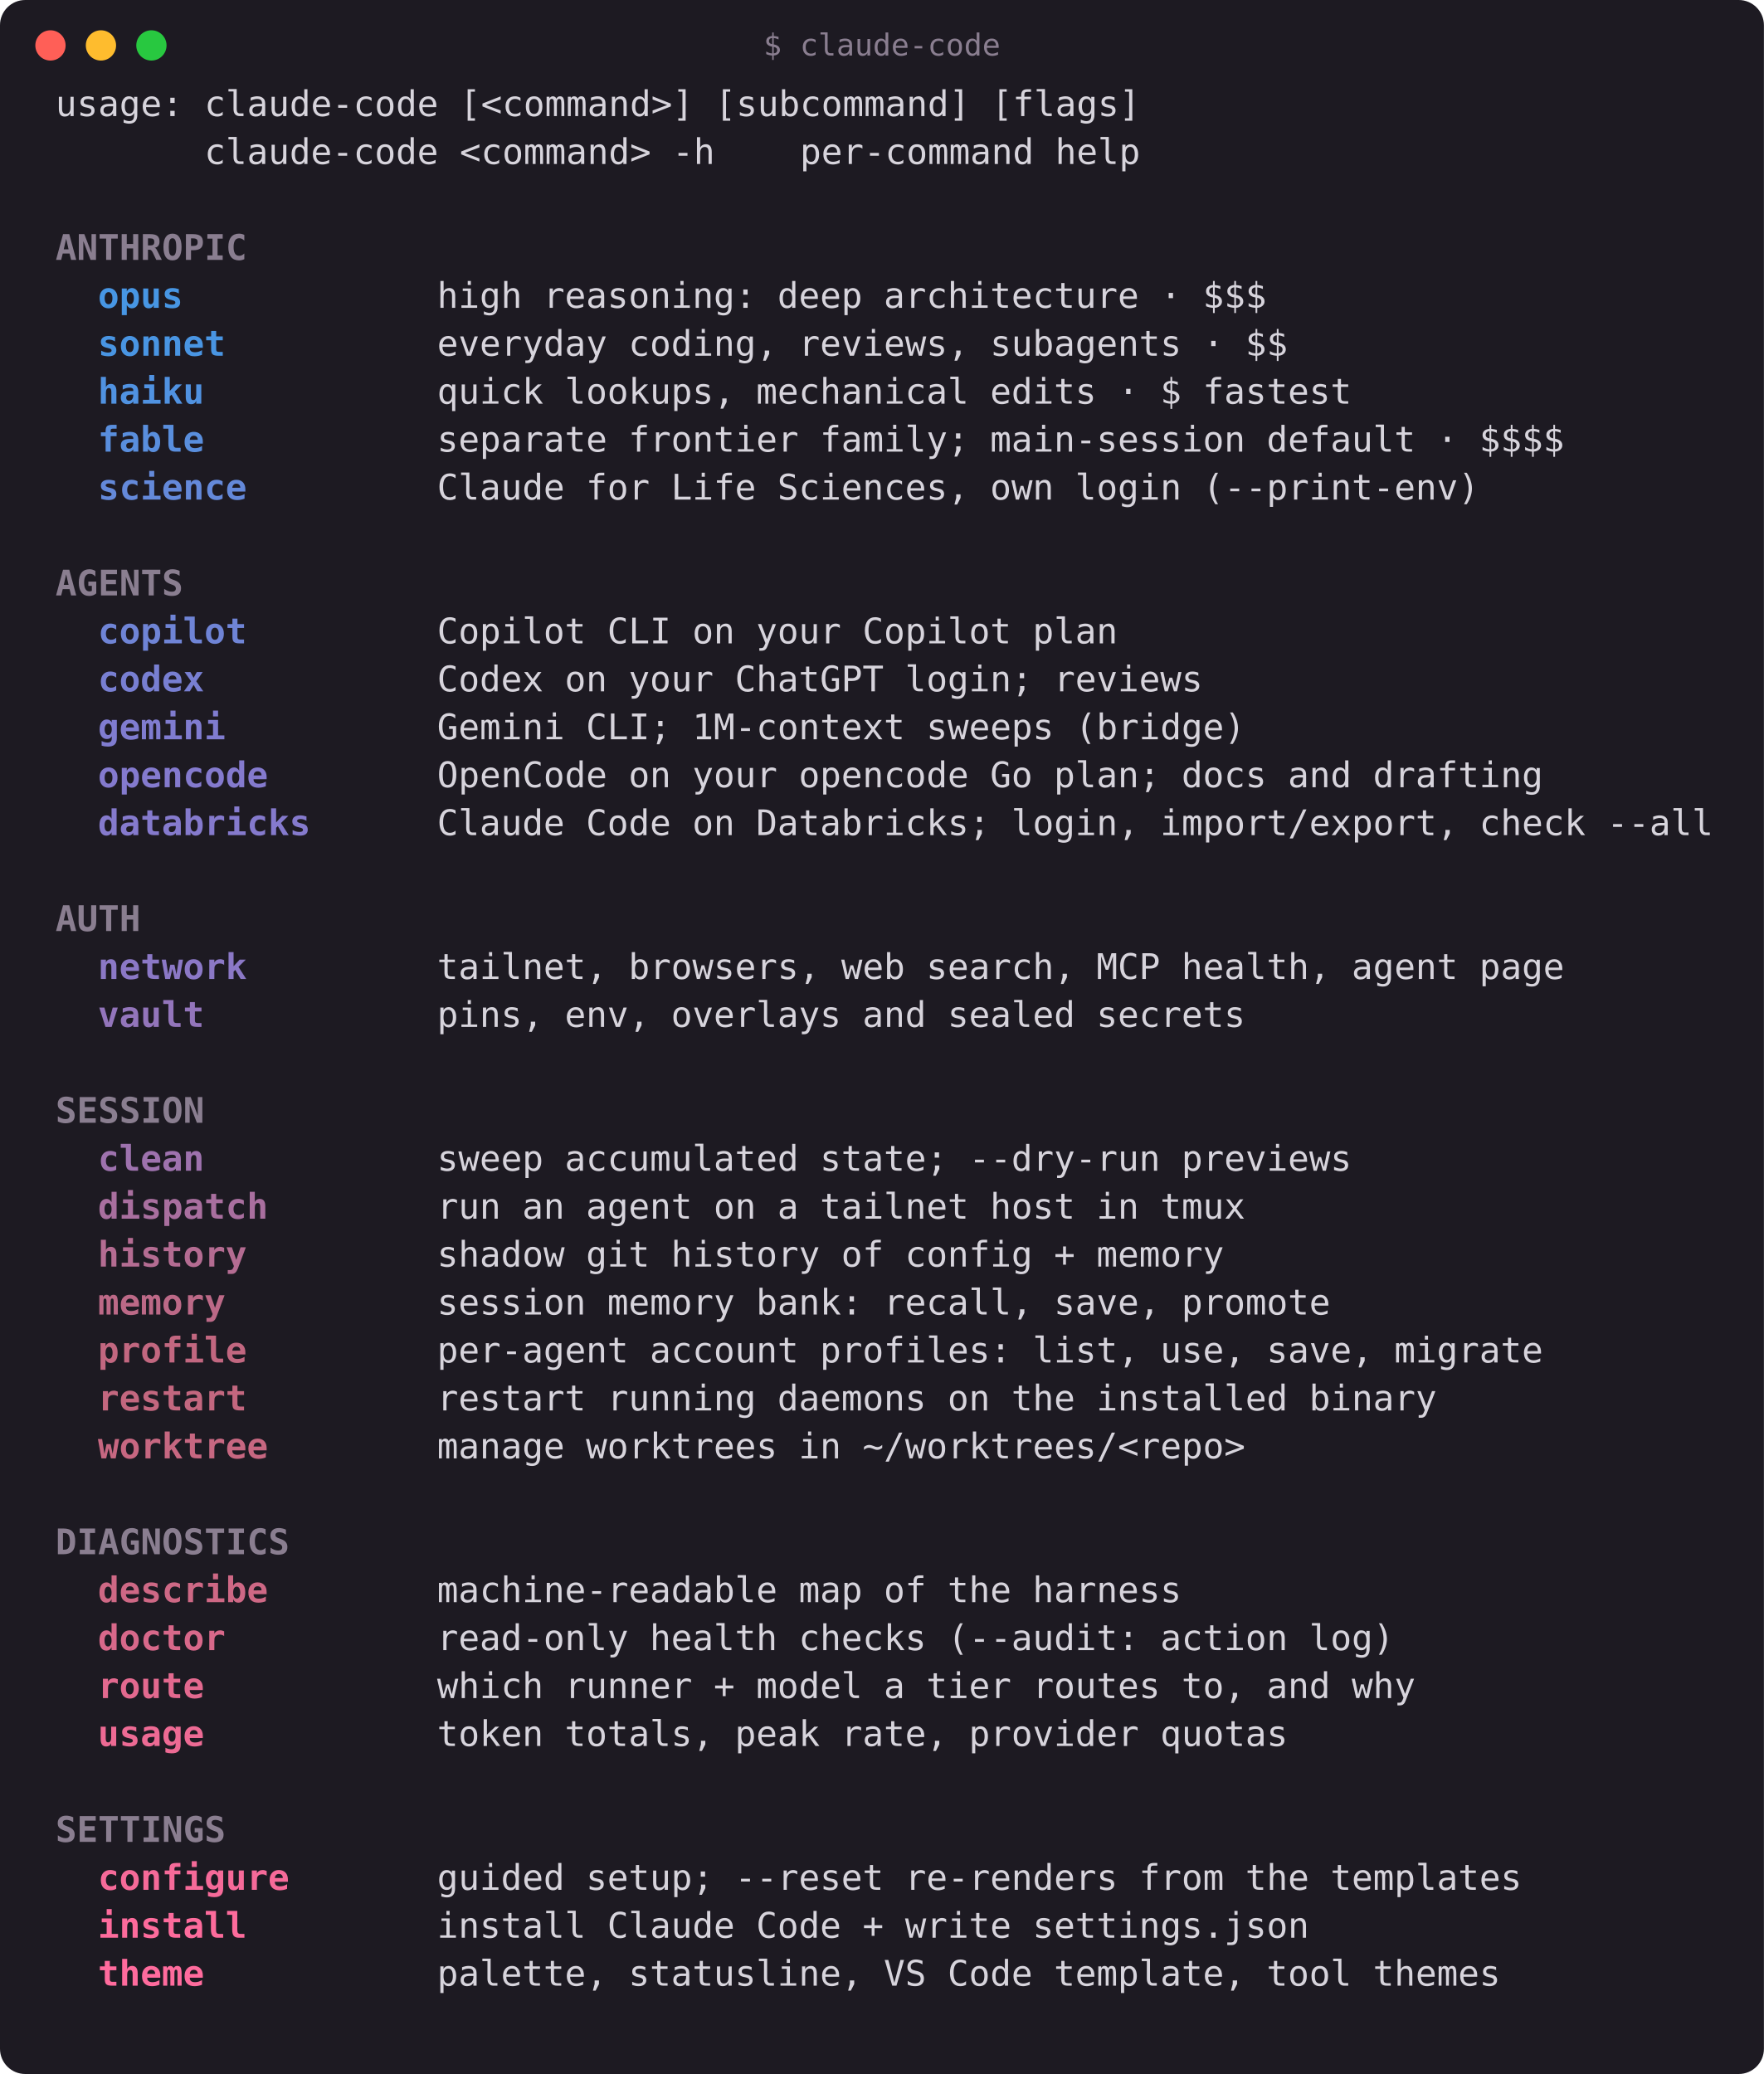
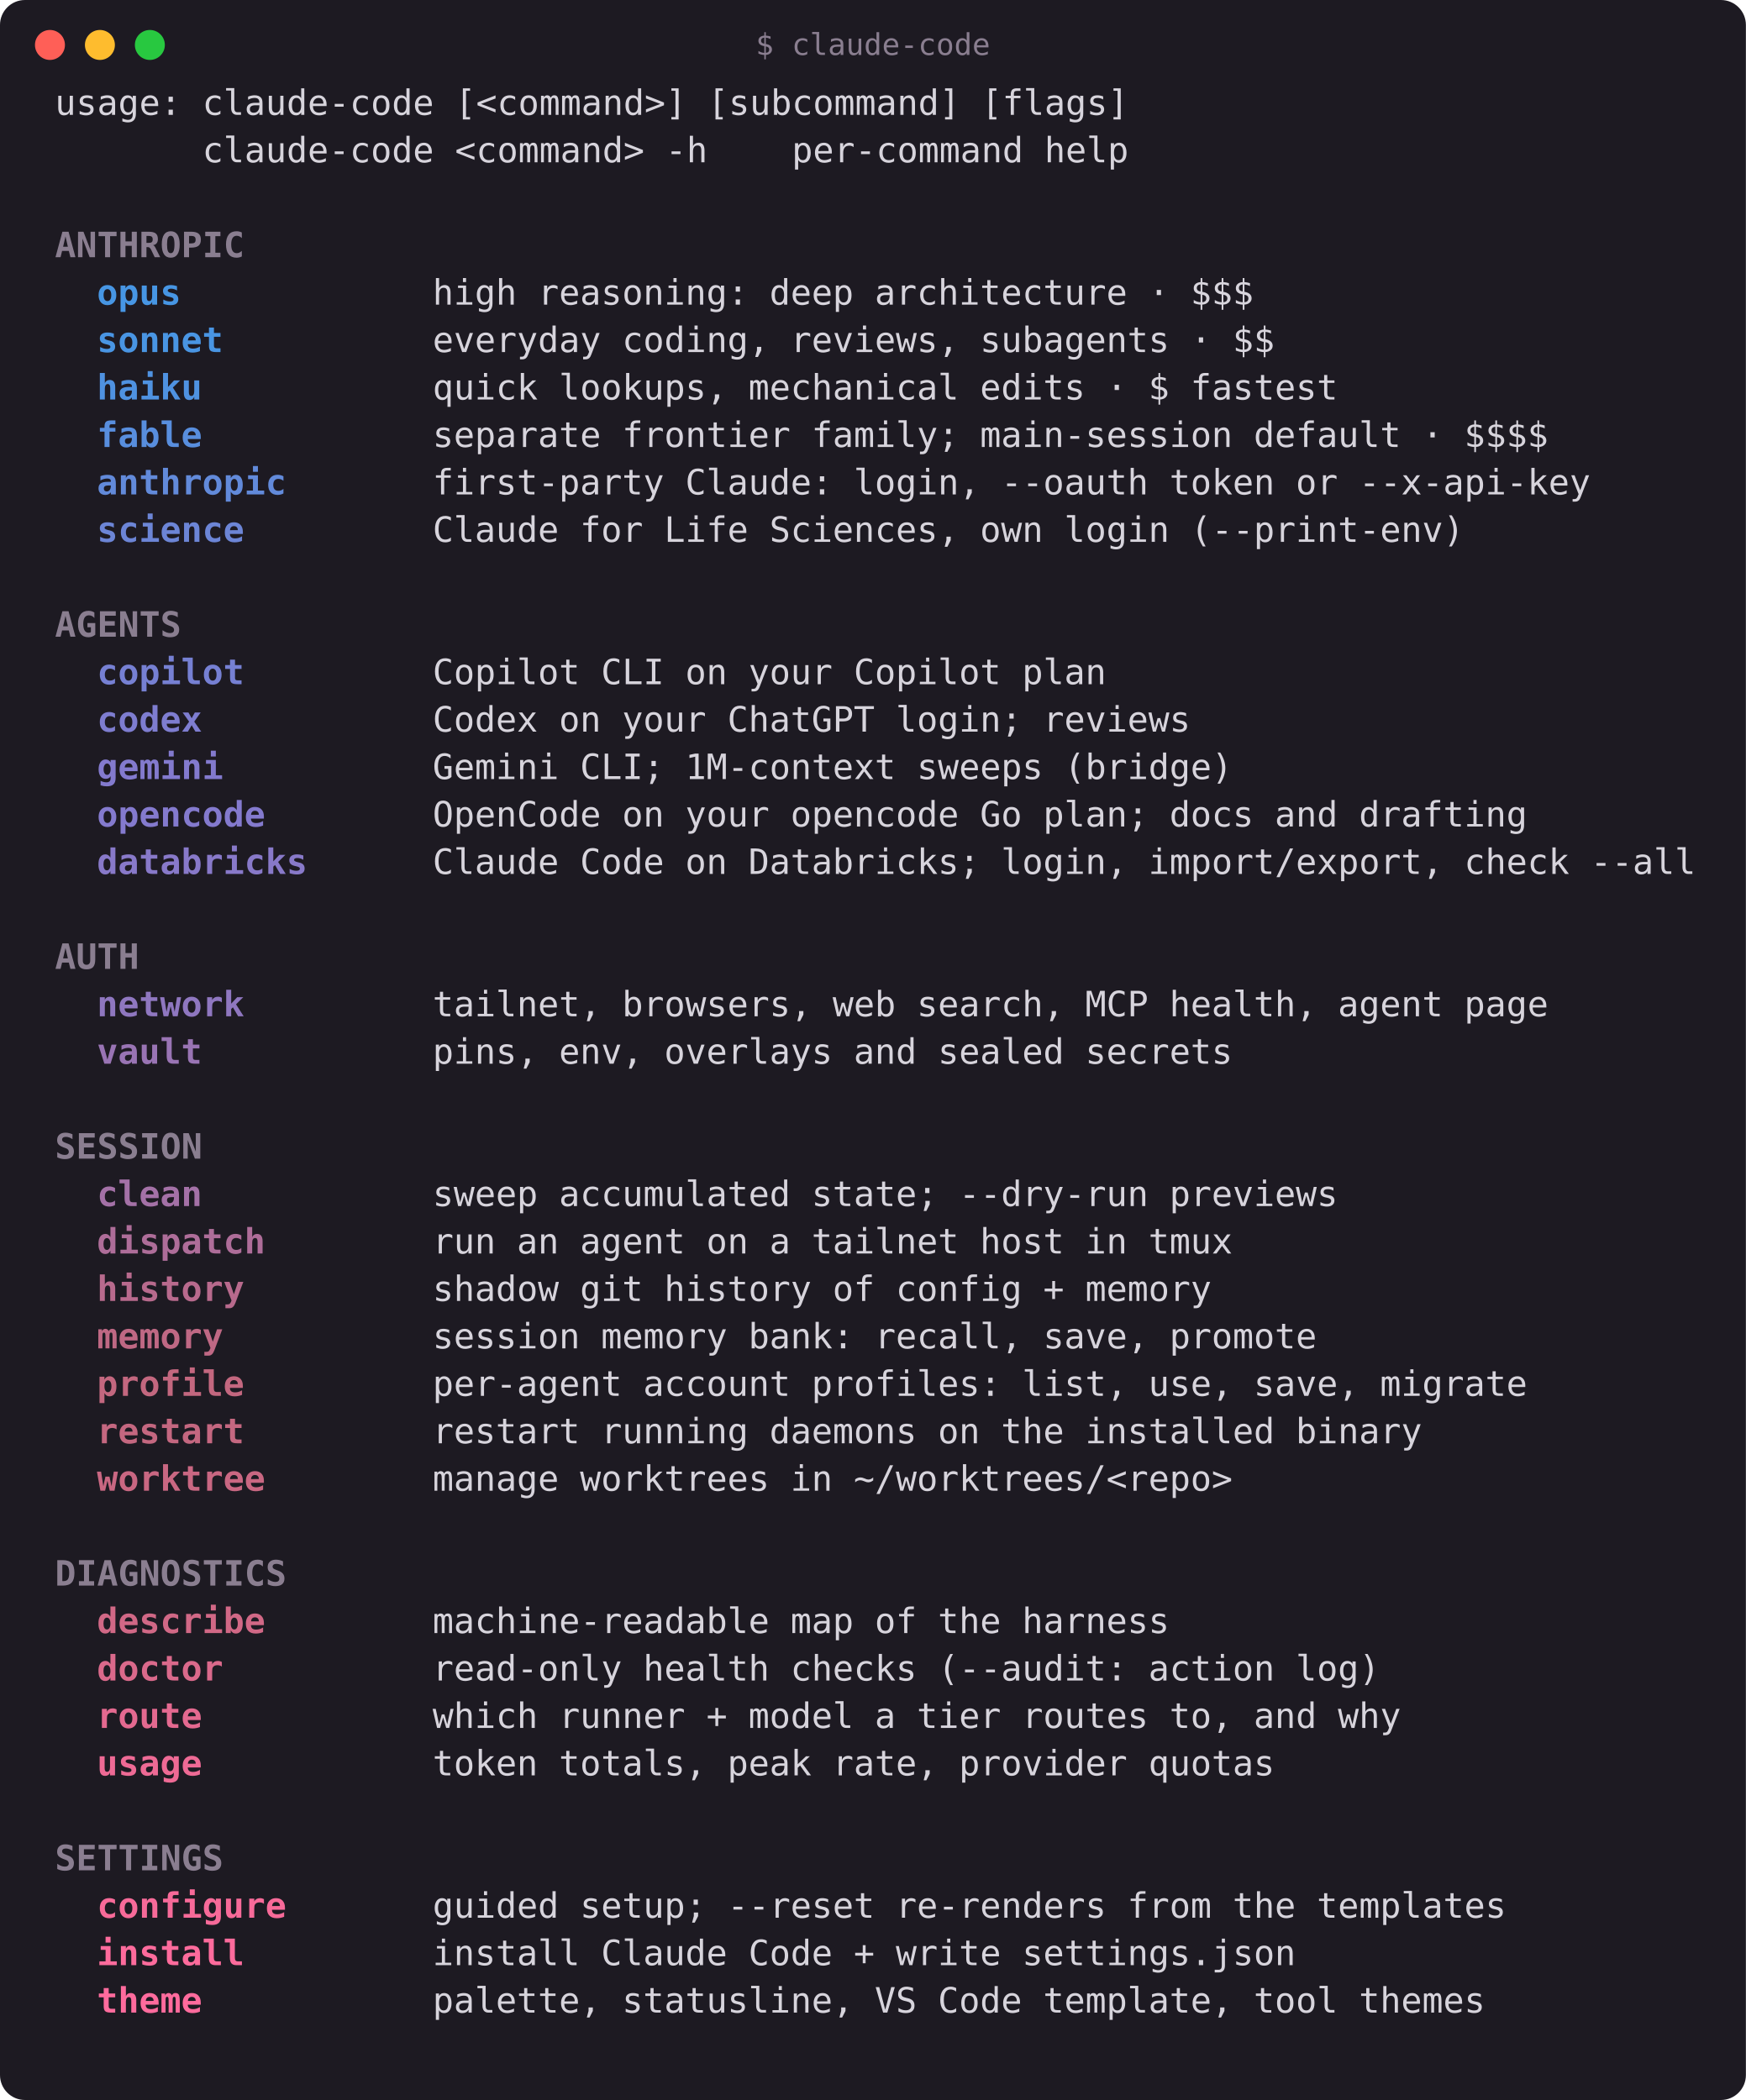
- <svg xmlns="http://www.w3.org/2000/svg" width="699" height="822" viewBox="0 0 699 822" role="img" aria-label="claude-code help menu">
-   <rect width="699" height="822" rx="10" fill="#1d1a22" />
+ <svg xmlns="http://www.w3.org/2000/svg" width="699" height="841" viewBox="0 0 699 841" role="img" aria-label="claude-code help menu">
+   <rect width="699" height="841" rx="10" fill="#1d1a22" />
  <circle cx="20" cy="18" r="6" fill="#ff5f57" />
  <circle cx="40" cy="18" r="6" fill="#febc2e" />
  <circle cx="60" cy="18" r="6" fill="#28c840" />
  <text x="349.5" y="22" fill="#8a7e90" font-family="ui-monospace,SFMono-Regular,Menlo,Consolas,monospace" font-size="12" text-anchor="middle">$ claude-code</text>
  <g font-family="ui-monospace,SFMono-Regular,Menlo,Consolas,monospace" font-size="14" xml:space="preserve">
    <text x="22.0" y="46" fill="#d7d4dc">usage: claude-code [&lt;command&gt;] [subcommand] [flags]</text>
    <text x="22.0" y="65" fill="#d7d4dc">       claude-code &lt;command&gt; -h    per-command help</text>
    <text x="22.0" y="103" fill="#8a7e90" font-weight="bold">ANTHROPIC</text>
    <text x="22.0" y="122" fill="#d7d4dc">  </text>
    <text x="38.8" y="122" fill="#4796e4" font-weight="bold">opus            </text>
    <text x="173.2" y="122" fill="#d7d4dc">high reasoning: deep architecture · $$$</text>
    <text x="22.0" y="141" fill="#d7d4dc">  </text>
    <text x="38.8" y="141" fill="#4995e3" font-weight="bold">sonnet          </text>
    <text x="173.2" y="141" fill="#d7d4dc">everyday coding, reviews, subagents · $$</text>
    <text x="22.0" y="160" fill="#d7d4dc">  </text>
-     <text x="38.8" y="160" fill="#5092e1" font-weight="bold">haiku           </text>
+     <text x="38.8" y="160" fill="#4f92e1" font-weight="bold">haiku           </text>
    <text x="173.2" y="160" fill="#d7d4dc">quick lookups, mechanical edits · $ fastest</text>
    <text x="22.0" y="179" fill="#d7d4dc">  </text>
-     <text x="38.8" y="179" fill="#598edd" font-weight="bold">fable           </text>
+     <text x="38.8" y="179" fill="#588ede" font-weight="bold">fable           </text>
    <text x="173.2" y="179" fill="#d7d4dc">separate frontier family; main-session default · $$$$</text>
    <text x="22.0" y="198" fill="#d7d4dc">  </text>
-     <text x="38.8" y="198" fill="#6489da" font-weight="bold">science         </text>
-     <text x="173.2" y="198" fill="#d7d4dc">Claude for Life Sciences, own login (--print-env)</text>
-     <text x="22.0" y="236" fill="#8a7e90" font-weight="bold">AGENTS</text>
-     <text x="22.0" y="255" fill="#d7d4dc">  </text>
-     <text x="38.8" y="255" fill="#6f84d6" font-weight="bold">copilot         </text>
-     <text x="173.2" y="255" fill="#d7d4dc">Copilot CLI on your Copilot plan</text>
+     <text x="38.8" y="198" fill="#628ada" font-weight="bold">anthropic       </text>
+     <text x="173.2" y="198" fill="#d7d4dc">first-party Claude: login, --oauth token or --x-api-key</text>
+     <text x="22.0" y="217" fill="#d7d4dc">  </text>
+     <text x="38.8" y="217" fill="#6c85d6" font-weight="bold">science         </text>
+     <text x="173.2" y="217" fill="#d7d4dc">Claude for Life Sciences, own login (--print-env)</text>
+     <text x="22.0" y="255" fill="#8a7e90" font-weight="bold">AGENTS</text>
    <text x="22.0" y="274" fill="#d7d4dc">  </text>
-     <text x="38.8" y="274" fill="#787fd2" font-weight="bold">codex           </text>
-     <text x="173.2" y="274" fill="#d7d4dc">Codex on your ChatGPT login; reviews</text>
+     <text x="38.8" y="274" fill="#7680d3" font-weight="bold">copilot         </text>
+     <text x="173.2" y="274" fill="#d7d4dc">Copilot CLI on your Copilot plan</text>
    <text x="22.0" y="293" fill="#d7d4dc">  </text>
-     <text x="38.8" y="293" fill="#807cd0" font-weight="bold">gemini          </text>
-     <text x="173.2" y="293" fill="#d7d4dc">Gemini CLI; 1M-context sweeps (bridge)</text>
+     <text x="38.8" y="293" fill="#7e7dd0" font-weight="bold">codex           </text>
+     <text x="173.2" y="293" fill="#d7d4dc">Codex on your ChatGPT login; reviews</text>
    <text x="22.0" y="312" fill="#d7d4dc">  </text>
-     <text x="38.8" y="312" fill="#847ace" font-weight="bold">opencode        </text>
-     <text x="173.2" y="312" fill="#d7d4dc">OpenCode on your opencode Go plan; docs and drafting</text>
+     <text x="38.8" y="312" fill="#837ace" font-weight="bold">gemini          </text>
+     <text x="173.2" y="312" fill="#d7d4dc">Gemini CLI; 1M-context sweeps (bridge)</text>
    <text x="22.0" y="331" fill="#d7d4dc">  </text>
-     <text x="38.8" y="331" fill="#857acd" font-weight="bold">databricks      </text>
-     <text x="173.2" y="331" fill="#d7d4dc">Claude Code on Databricks; login, import/export, check --all</text>
-     <text x="22.0" y="369" fill="#8a7e90" font-weight="bold">AUTH</text>
-     <text x="22.0" y="388" fill="#d7d4dc">  </text>
-     <text x="38.8" y="388" fill="#8b78c6" font-weight="bold">network         </text>
-     <text x="173.2" y="388" fill="#d7d4dc">tailnet, browsers, web search, MCP health, agent page</text>
+     <text x="38.8" y="331" fill="#847ace" font-weight="bold">opencode        </text>
+     <text x="173.2" y="331" fill="#d7d4dc">OpenCode on your opencode Go plan; docs and drafting</text>
+     <text x="22.0" y="350" fill="#d7d4dc">  </text>
+     <text x="38.8" y="350" fill="#8879c9" font-weight="bold">databricks      </text>
+     <text x="173.2" y="350" fill="#d7d4dc">Claude Code on Databricks; login, import/export, check --all</text>
+     <text x="22.0" y="388" fill="#8a7e90" font-weight="bold">AUTH</text>
    <text x="22.0" y="407" fill="#d7d4dc">  </text>
-     <text x="38.8" y="407" fill="#9375bb" font-weight="bold">vault           </text>
-     <text x="173.2" y="407" fill="#d7d4dc">pins, env, overlays and sealed secrets</text>
-     <text x="22.0" y="445" fill="#8a7e90" font-weight="bold">SESSION</text>
-     <text x="22.0" y="464" fill="#d7d4dc">  </text>
-     <text x="38.8" y="464" fill="#9e72ae" font-weight="bold">clean           </text>
-     <text x="173.2" y="464" fill="#d7d4dc">sweep accumulated state; --dry-run previews</text>
+     <text x="38.8" y="407" fill="#8f77c0" font-weight="bold">network         </text>
+     <text x="173.2" y="407" fill="#d7d4dc">tailnet, browsers, web search, MCP health, agent page</text>
+     <text x="22.0" y="426" fill="#d7d4dc">  </text>
+     <text x="38.8" y="426" fill="#9974b4" font-weight="bold">vault           </text>
+     <text x="173.2" y="426" fill="#d7d4dc">pins, env, overlays and sealed secrets</text>
+     <text x="22.0" y="464" fill="#8a7e90" font-weight="bold">SESSION</text>
    <text x="22.0" y="483" fill="#d7d4dc">  </text>
-     <text x="38.8" y="483" fill="#a96f9f" font-weight="bold">dispatch        </text>
-     <text x="173.2" y="483" fill="#d7d4dc">run an agent on a tailnet host in tmux</text>
+     <text x="38.8" y="483" fill="#a471a7" font-weight="bold">clean           </text>
+     <text x="173.2" y="483" fill="#d7d4dc">sweep accumulated state; --dry-run previews</text>
    <text x="22.0" y="502" fill="#d7d4dc">  </text>
-     <text x="38.8" y="502" fill="#b46c92" font-weight="bold">history         </text>
-     <text x="173.2" y="502" fill="#d7d4dc">shadow git history of config + memory</text>
+     <text x="38.8" y="502" fill="#ae6d99" font-weight="bold">dispatch        </text>
+     <text x="173.2" y="502" fill="#d7d4dc">run an agent on a tailnet host in tmux</text>
    <text x="22.0" y="521" fill="#d7d4dc">  </text>
-     <text x="38.8" y="521" fill="#bc6987" font-weight="bold">memory          </text>
-     <text x="173.2" y="521" fill="#d7d4dc">session memory bank: recall, save, promote</text>
+     <text x="38.8" y="521" fill="#b86a8d" font-weight="bold">history         </text>
+     <text x="173.2" y="521" fill="#d7d4dc">shadow git history of config + memory</text>
    <text x="22.0" y="540" fill="#d7d4dc">  </text>
-     <text x="38.8" y="540" fill="#c26780" font-weight="bold">profile         </text>
-     <text x="173.2" y="540" fill="#d7d4dc">per-agent account profiles: list, use, save, migrate</text>
+     <text x="38.8" y="540" fill="#bf6884" font-weight="bold">memory          </text>
+     <text x="173.2" y="540" fill="#d7d4dc">session memory bank: recall, save, promote</text>
    <text x="22.0" y="559" fill="#d7d4dc">  </text>
-     <text x="38.8" y="559" fill="#c3677f" font-weight="bold">restart         </text>
-     <text x="173.2" y="559" fill="#d7d4dc">restart running daemons on the installed binary</text>
+     <text x="38.8" y="559" fill="#c3677f" font-weight="bold">profile         </text>
+     <text x="173.2" y="559" fill="#d7d4dc">per-agent account profiles: list, use, save, migrate</text>
    <text x="22.0" y="578" fill="#d7d4dc">  </text>
-     <text x="38.8" y="578" fill="#c76781" font-weight="bold">worktree        </text>
-     <text x="173.2" y="578" fill="#d7d4dc">manage worktrees in ~/worktrees/&lt;repo&gt;</text>
-     <text x="22.0" y="616" fill="#8a7e90" font-weight="bold">DIAGNOSTICS</text>
-     <text x="22.0" y="635" fill="#d7d4dc">  </text>
-     <text x="38.8" y="635" fill="#ce6885" font-weight="bold">describe        </text>
-     <text x="173.2" y="635" fill="#d7d4dc">machine-readable map of the harness</text>
+     <text x="38.8" y="578" fill="#c46780" font-weight="bold">restart         </text>
+     <text x="173.2" y="578" fill="#d7d4dc">restart running daemons on the installed binary</text>
+     <text x="22.0" y="597" fill="#d7d4dc">  </text>
+     <text x="38.8" y="597" fill="#c96782" font-weight="bold">worktree        </text>
+     <text x="173.2" y="597" fill="#d7d4dc">manage worktrees in ~/worktrees/&lt;repo&gt;</text>
+     <text x="22.0" y="635" fill="#8a7e90" font-weight="bold">DIAGNOSTICS</text>
    <text x="22.0" y="654" fill="#d7d4dc">  </text>
-     <text x="38.8" y="654" fill="#d8688a" font-weight="bold">doctor          </text>
-     <text x="173.2" y="654" fill="#d7d4dc">read-only health checks (--audit: action log)</text>
+     <text x="38.8" y="654" fill="#d16886" font-weight="bold">describe        </text>
+     <text x="173.2" y="654" fill="#d7d4dc">machine-readable map of the harness</text>
    <text x="22.0" y="673" fill="#d7d4dc">  </text>
-     <text x="38.8" y="673" fill="#e3698f" font-weight="bold">route           </text>
-     <text x="173.2" y="673" fill="#d7d4dc">which runner + model a tier routes to, and why</text>
+     <text x="38.8" y="673" fill="#da698b" font-weight="bold">doctor          </text>
+     <text x="173.2" y="673" fill="#d7d4dc">read-only health checks (--audit: action log)</text>
    <text x="22.0" y="692" fill="#d7d4dc">  </text>
-     <text x="38.8" y="692" fill="#ed6a94" font-weight="bold">usage           </text>
-     <text x="173.2" y="692" fill="#d7d4dc">token totals, peak rate, provider quotas</text>
-     <text x="22.0" y="730" fill="#8a7e90" font-weight="bold">SETTINGS</text>
-     <text x="22.0" y="749" fill="#d7d4dc">  </text>
-     <text x="38.8" y="749" fill="#f66a99" font-weight="bold">configure       </text>
-     <text x="173.2" y="749" fill="#d7d4dc">guided setup; --reset re-renders from the templates</text>
+     <text x="38.8" y="692" fill="#e46990" font-weight="bold">route           </text>
+     <text x="173.2" y="692" fill="#d7d4dc">which runner + model a tier routes to, and why</text>
+     <text x="22.0" y="711" fill="#d7d4dc">  </text>
+     <text x="38.8" y="711" fill="#ee6a95" font-weight="bold">usage           </text>
+     <text x="173.2" y="711" fill="#d7d4dc">token totals, peak rate, provider quotas</text>
+     <text x="22.0" y="749" fill="#8a7e90" font-weight="bold">SETTINGS</text>
    <text x="22.0" y="768" fill="#d7d4dc">  </text>
-     <text x="38.8" y="768" fill="#fd6b9c" font-weight="bold">install         </text>
-     <text x="173.2" y="768" fill="#d7d4dc">install Claude Code + write settings.json</text>
+     <text x="38.8" y="768" fill="#f76a99" font-weight="bold">configure       </text>
+     <text x="173.2" y="768" fill="#d7d4dc">guided setup; --reset re-renders from the templates</text>
    <text x="22.0" y="787" fill="#d7d4dc">  </text>
-     <text x="38.8" y="787" fill="#ff6b9d" font-weight="bold">theme           </text>
-     <text x="173.2" y="787" fill="#d7d4dc">palette, statusline, VS Code template, tool themes</text>
+     <text x="38.8" y="787" fill="#fd6b9c" font-weight="bold">install         </text>
+     <text x="173.2" y="787" fill="#d7d4dc">install Claude Code + write settings.json</text>
+     <text x="22.0" y="806" fill="#d7d4dc">  </text>
+     <text x="38.8" y="806" fill="#ff6b9d" font-weight="bold">theme           </text>
+     <text x="173.2" y="806" fill="#d7d4dc">palette, statusline, VS Code template, tool themes</text>
  </g>
</svg>
